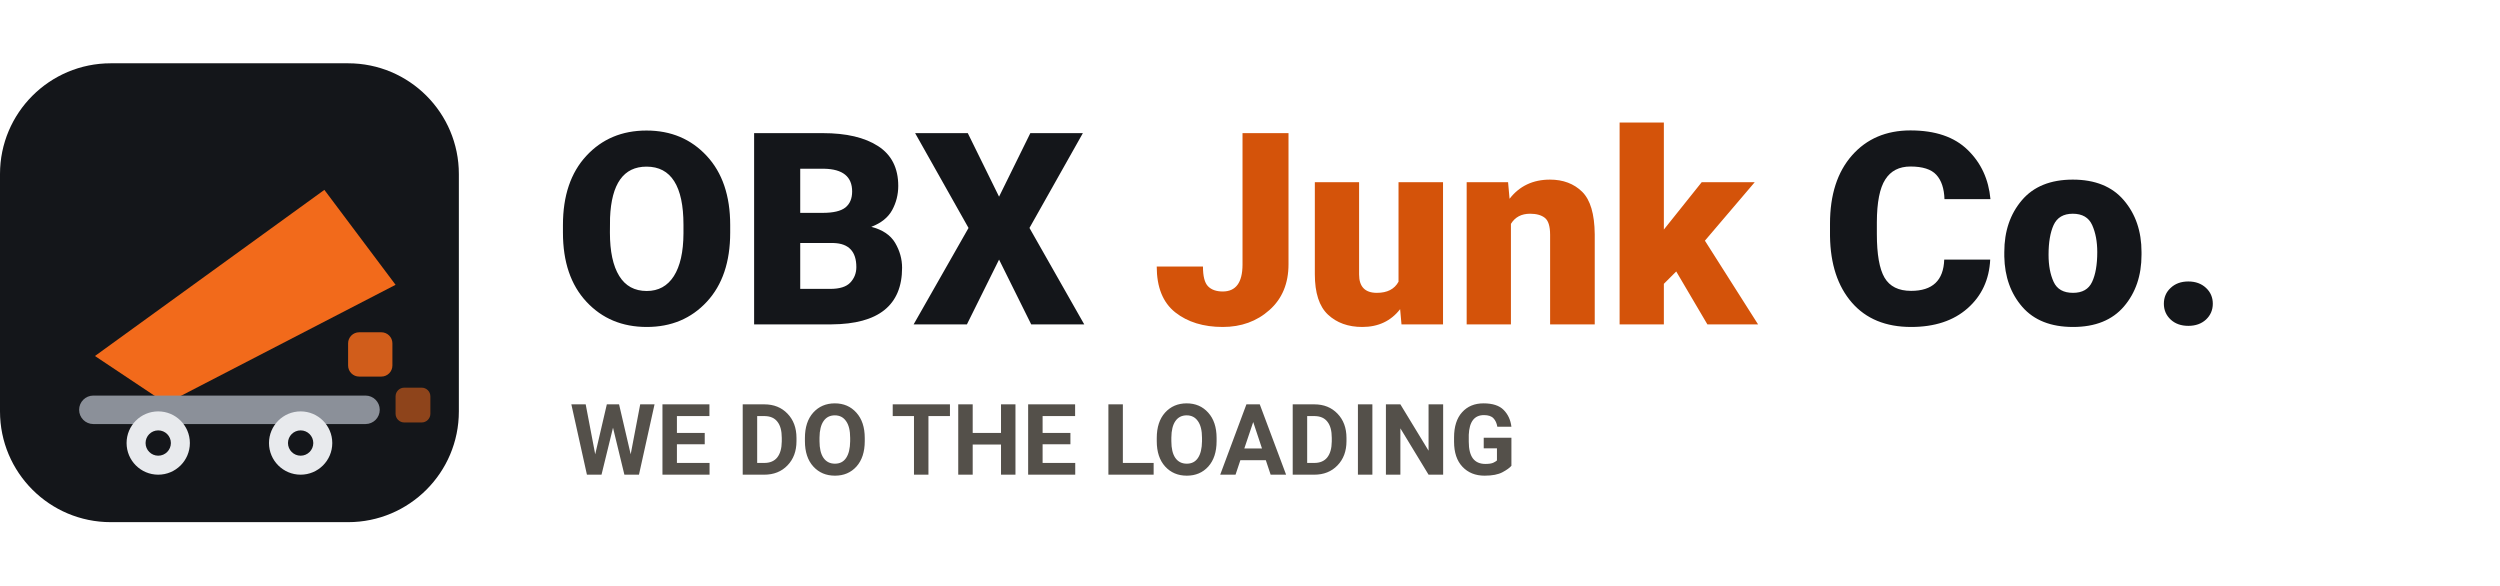
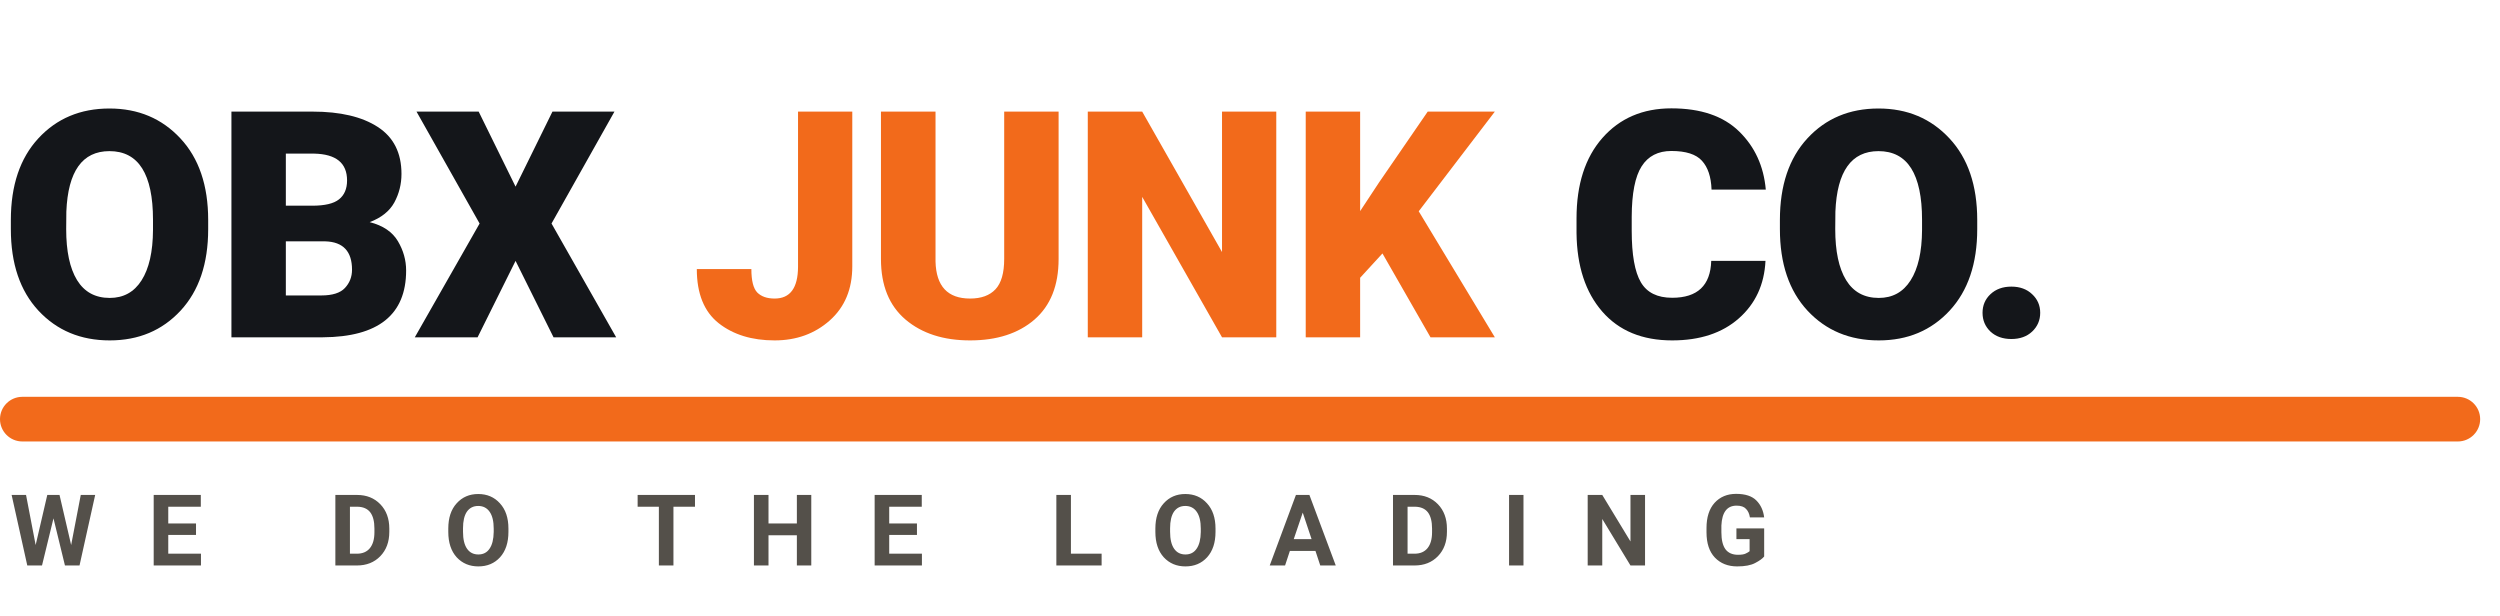
- <svg xmlns="http://www.w3.org/2000/svg" viewBox="0 0 316 74" role="img" aria-label="OBX Junk Co. — Outer Banks, we do the loading">
-   <g>
-     <rect x="0" y="8" width="58" height="58" rx="14" fill="#14161a" />
-     <path d="M12 45 L41 24 L50 36 L21 51 Z" fill="#f26a1b" />
-     <rect x="44" y="42" width="5.6" height="5.6" rx="1.4" fill="#f26a1b" opacity=".85" />
-     <rect x="50" y="49" width="4.4" height="4.4" rx="1.1" fill="#f26a1b" opacity=".55" />
-     <rect x="10" y="50" width="38" height="3.6" rx="1.8" fill="#8b9099" />
-     <circle cx="20" cy="56" r="4" fill="#e8eaed" />
-     <circle cx="20" cy="56" r="1.6" fill="#14161a" />
-     <circle cx="38" cy="56" r="4" fill="#e8eaed" />
-     <circle cx="38" cy="56" r="1.6" fill="#14161a" />
-   </g>
-   <text x="70" y="41" textLength="238" lengthAdjust="spacingAndGlyphs" font-family="system-ui,-apple-system,'Segoe UI',Roboto,Helvetica,Arial,sans-serif" font-size="34" font-weight="800" fill="#14161a">OBX <tspan fill="#d4530a">Junk</tspan> Co.</text>
-   <text x="72" y="60" textLength="200" lengthAdjust="spacingAndGlyphs" font-family="system-ui,-apple-system,'Segoe UI',Roboto,Helvetica,Arial,sans-serif" font-size="12.5" font-weight="700" fill="#54504a">WE DO THE LOADING</text>
+ <svg xmlns="http://www.w3.org/2000/svg" viewBox="0 0 252 62" role="img" aria-label="OBX Junk Co. — we do the loading">
+   <text x="0" y="34" textLength="250" lengthAdjust="spacingAndGlyphs" font-family="system-ui,-apple-system,&quot;Segoe UI Black&quot;,&quot;Segoe UI&quot;,Roboto,&quot;Helvetica Neue&quot;,&quot;Arial Black&quot;,Arial,sans-serif" font-size="32" font-weight="900" letter-spacing="-0.5" fill="#14161a">OBX <tspan fill="#f26a1b">JUNK</tspan> CO.</text>
+   <rect x="0" y="40" width="250" height="4.5" rx="2.25" fill="#f26a1b" />
+   <text x="1" y="57" font-family="system-ui,-apple-system,&quot;Segoe UI Black&quot;,&quot;Segoe UI&quot;,Roboto,&quot;Helvetica Neue&quot;,&quot;Arial Black&quot;,Arial,sans-serif" font-size="10" font-weight="700" letter-spacing="5.1" fill="#54504a">WE DO THE LOADING</text>
</svg>
